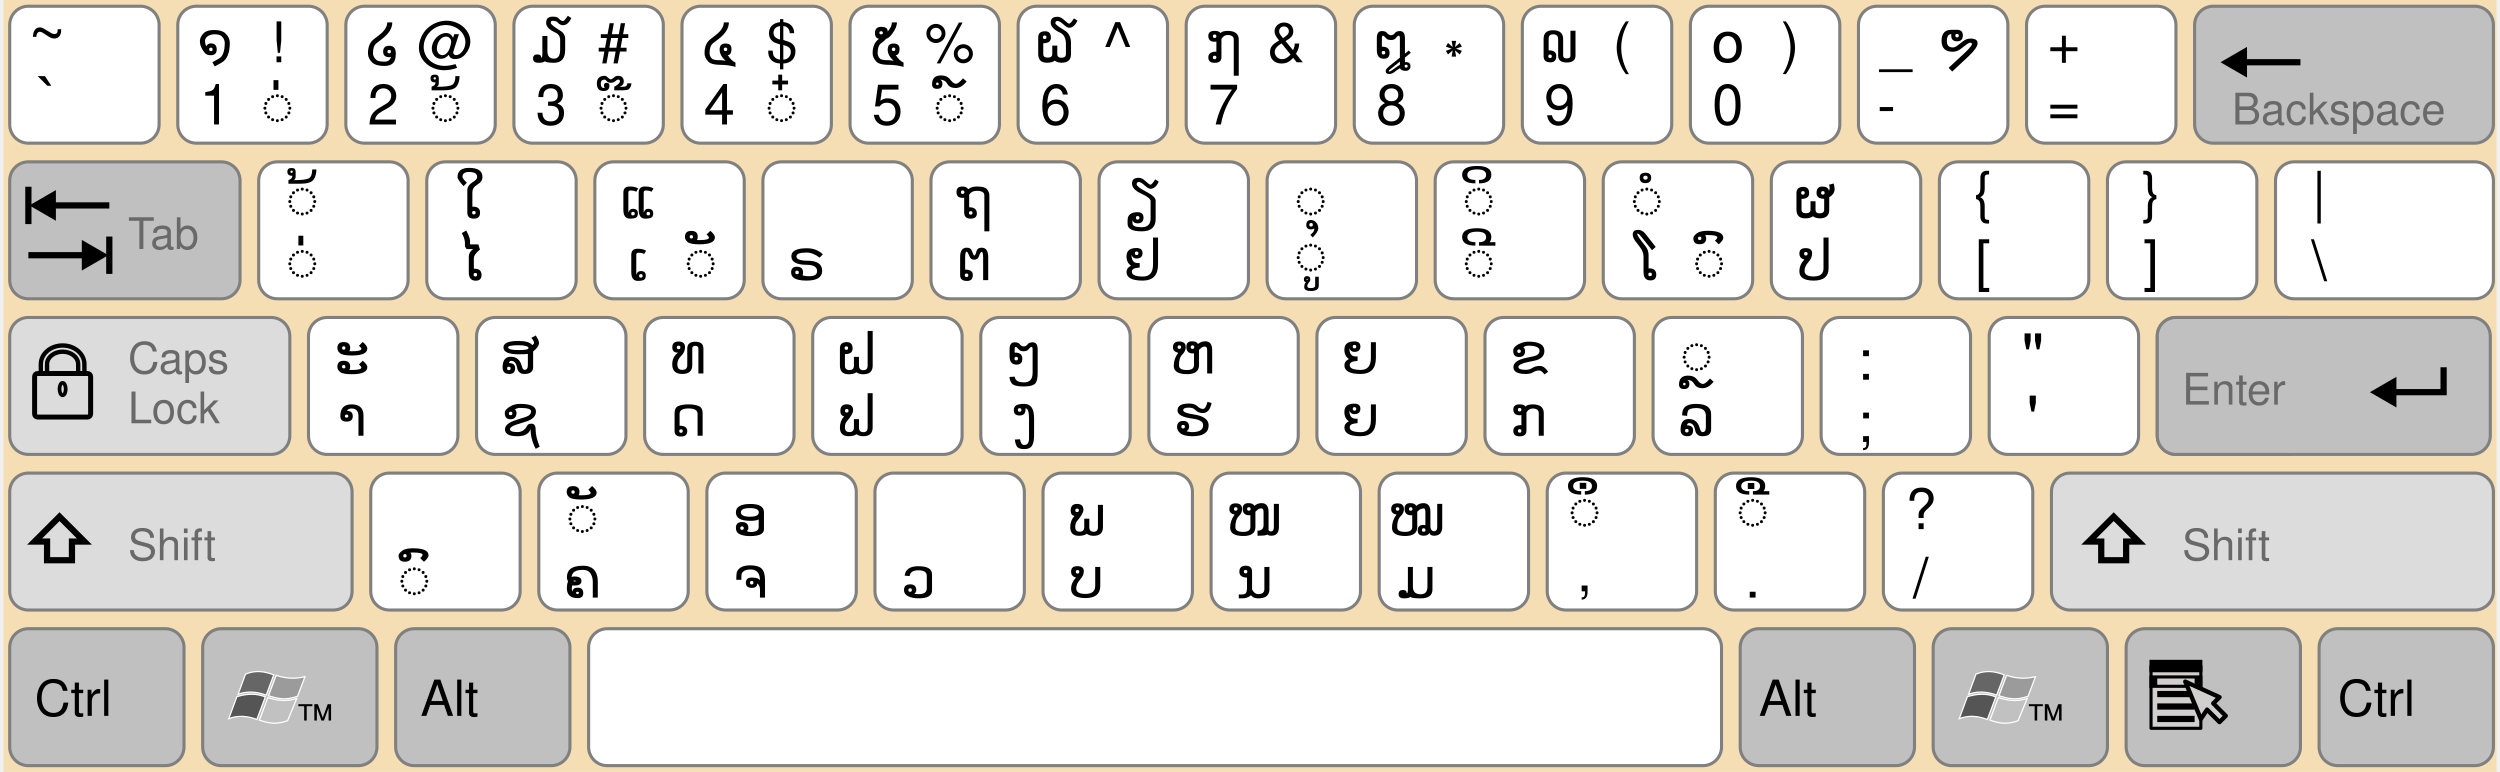
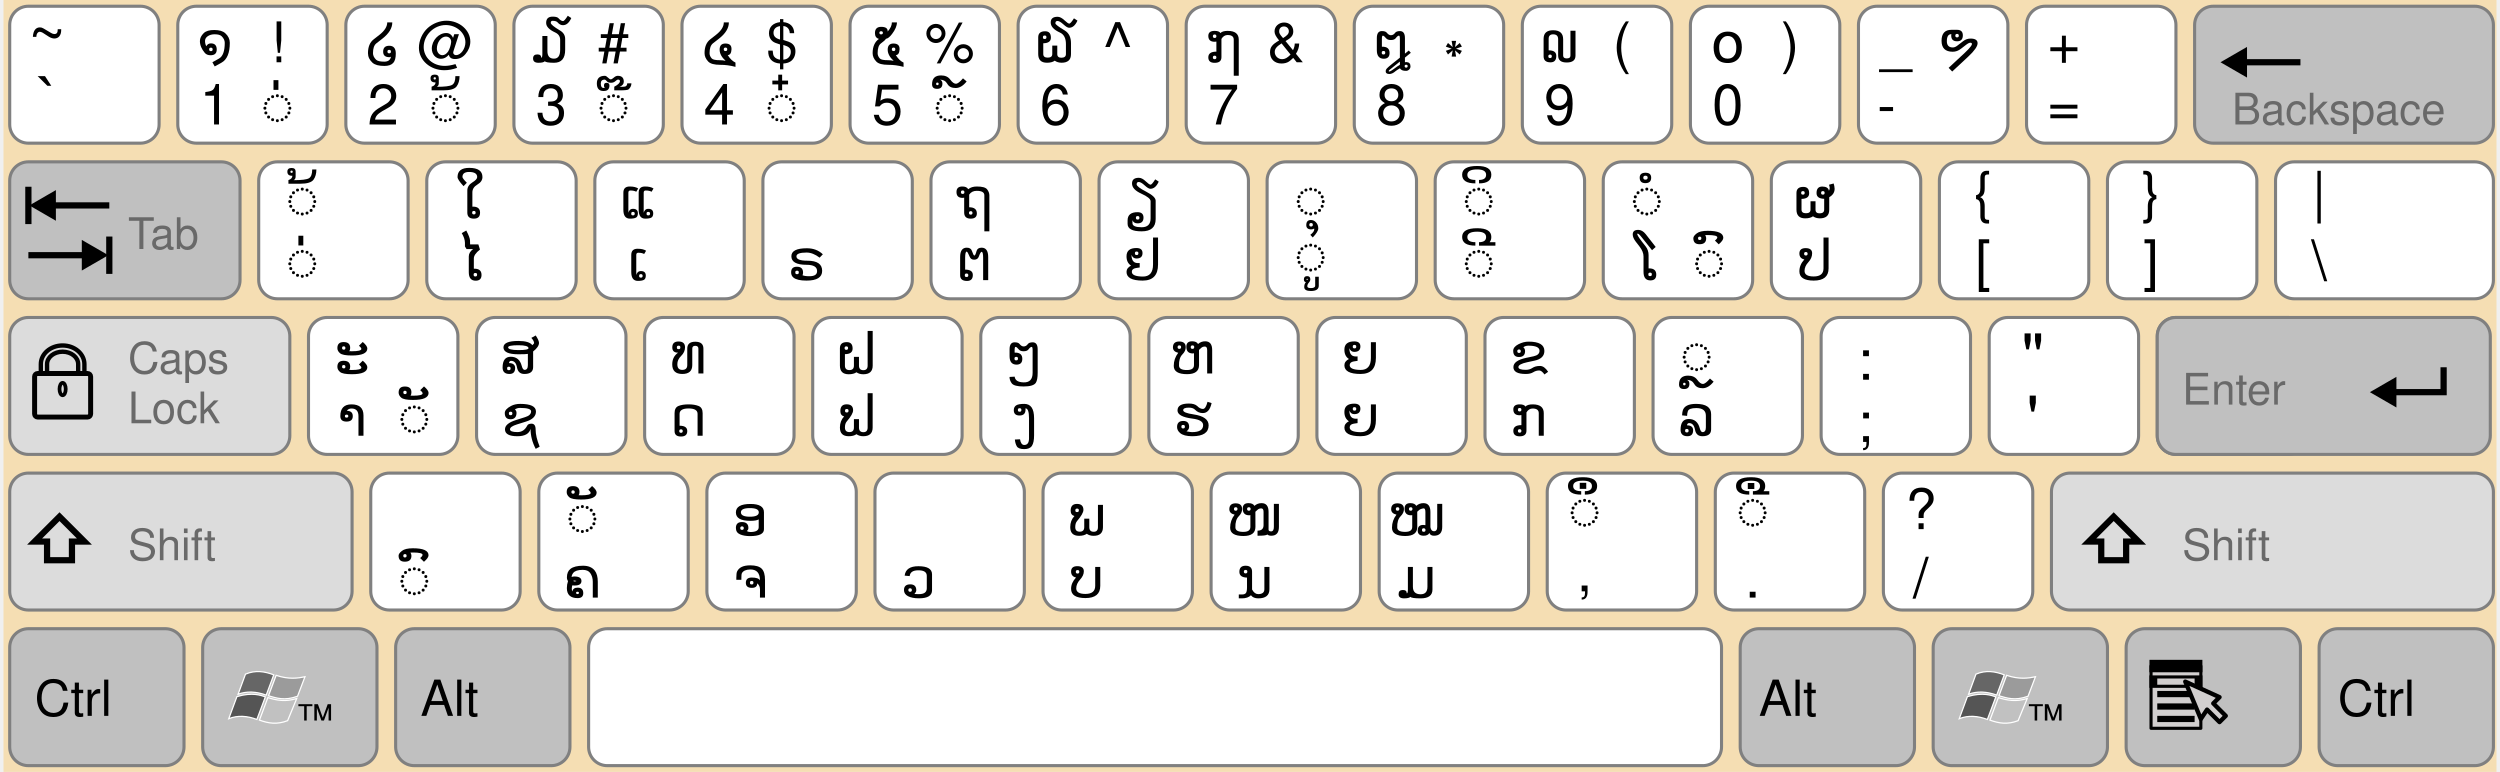
<svg xmlns="http://www.w3.org/2000/svg" xmlns:xlink="http://www.w3.org/1999/xlink" id="svg2" version="1.0" xml:space="preserve" width="800" height="247" viewBox="0 0 801 248" style="display:inline">
  <defs id="defs4">
    <marker id="TriangleOutM" style="overflow:visible" orient="auto" refY="0" refX="0">
      <path id="path4356" style="fill-rule:evenodd;stroke:black;stroke-width:1pt;marker-start:none" d="M 5.77,0 -2.88,5 -2.88,-5 5.77,0 z" transform="scale(0.4,0.4)" />
    </marker>
    <style id="style6" type="text/css">


    
    

      text            { writing-mode:lr-tb;font-weight:normal;font-family:Nimbus Sans L, Arial, sans-serif ;}

      #T_others       { font-size:16px; text-align:start ;text-anchor:start ;}
      #T_alterninsc   { font-size:14px; fill:dimgray    ;fill-opacity:1 ;stroke:none; text-align:start ;text-anchor:start ;}
      #T_stdletters   { font-size:18px; fill:black      ;fill-opacity:1 ;stroke:none; text-align:center;text-anchor:middle;}
      #T_stdspecial   { font-size:18px; fill:black      ;fill-opacity:1 ;stroke:none; text-align:center;text-anchor:middle;}
      #T_intodisuse   { font-size:18px; fill:dimgray    ;fill-opacity:1 ;stroke:none; text-align:center;text-anchor:middle;}
      #T_AltGr        { font-size:18px; fill:blue       ;fill-opacity:1 ;stroke:none; text-align:center;text-anchor:middle;}
      #T_AltGrSh      { font-size:18px; fill:dodgerblue ;fill-opacity:1 ;stroke:none; text-align:center;text-anchor:middle;}
      .T_UpAltGr      { font-size:18px; fill:skyblue    ;}
      .T_DeadKey      { font-size:21px; fill:red        ;font-family:sans ;}

      #T_Lx_AltGr     { font-size:18px; fill:purple     ;fill-opacity:1 ;stroke:none; text-align:center;text-anchor:middle;}
      #T_Lx_AltGrSh   { font-size:18px; fill:blueviolet ;fill-opacity:1 ;stroke:none; text-align:center;text-anchor:middle;}
      .T_Lx_UpAltGr   { font-size:18px; fill:violet     ;font-family:Sans;}
      .T_Lx_DeadKey   { font-size:21px; fill:darkorange ;fill-opacity:1 ;stroke:darkorange;stroke-width:0.6;}

      .T_size_s       { font-size:12px; fill:black      ;fill-opacity:1 ;stroke:none; text-align:start ;text-anchor:start ;}
      .T_size_L       { font-size:21px; }

      #GlyphKey       { fill:white      ;stroke:grey   ;stroke-width:1;}
      #ModifKey       { fill:gainsboro  ;stroke:grey   ;stroke-width:1;}
      #OtherKey       { fill:silver     ;stroke:grey   ;stroke-width:1;}
      .K_AltGr        { fill:lightblue  ;stroke:grey   ;stroke-width:1;}

     
       
    </style>
  </defs>
  <g id="layer1" style="display:inline">
    <rect id="Bckgrd" x="0" y="0" width="801" height="248" style="fill:wheat;stroke:none" />
  </g>
  <g id="layer2" style="display:inline">
    <g id="GlyphKey">
      <rect id="K_kb2a" x="2" y="2" width="48" height="44" rx="6" ry="6" />
      <use id="K_kb2b" xlink:href="#K_kb2a" transform="translate(54,0)" />
      <use id="K_kb2c" xlink:href="#K_kb2a" transform="translate(108,0)" />
      <use id="K_kb2d" xlink:href="#K_kb2a" transform="translate(162,0)" />
      <use id="K_kb2e" xlink:href="#K_kb2a" transform="translate(216,0)" />
      <use id="K_kb2f" xlink:href="#K_kb2a" transform="translate(270,0)" />
      <use id="K_kb2g" xlink:href="#K_kb2a" transform="translate(324,0)" />
      <use id="K_kb2h" xlink:href="#K_kb2a" transform="translate(378,0)" />
      <use id="K_kb2i" xlink:href="#K_kb2a" transform="translate(432,0)" />
      <use id="K_kb2j" xlink:href="#K_kb2a" transform="translate(486,0)" />
      <use id="K_kb2k" xlink:href="#K_kb2a" transform="translate(540,0)" />
      <use id="K_kb2l" xlink:href="#K_kb2a" transform="translate(594,0)" />
      <use id="K_kb2m" xlink:href="#K_kb2a" transform="translate(648,0)" />
      <use id="K_kb3b" xlink:href="#K_kb2a" transform="translate(80,50)" />
      <use id="K_kb3c" xlink:href="#K_kb2a" transform="translate(134,50)" />
      <use id="K_kb3d" xlink:href="#K_kb2a" transform="translate(188,50)" />
      <use id="K_kb3e" xlink:href="#K_kb2a" transform="translate(242,50)" />
      <use id="K_kb3f" xlink:href="#K_kb2a" transform="translate(296,50)" />
      <use id="K_kb3g" xlink:href="#K_kb2a" transform="translate(350,50)" />
      <use id="K_kb3h" xlink:href="#K_kb2a" transform="translate(404,50)" />
      <use id="K_kb3i" xlink:href="#K_kb2a" transform="translate(458,50)" />
      <use id="K_kb3j" xlink:href="#K_kb2a" transform="translate(512,50)" />
      <use id="K_kb3k" xlink:href="#K_kb2a" transform="translate(566,50)" />
      <use id="K_kb3l" xlink:href="#K_kb2a" transform="translate(620,50)" />
      <use id="K_kb3m" xlink:href="#K_kb2a" transform="translate(674,50)" />
      <rect id="K_kb3n" x="730" y="52" width="70" height="44" rx="6" ry="6" />
      <use id="K_kb4b" xlink:href="#K_kb2a" transform="translate(96,100)" />
      <use id="K_kb4c" xlink:href="#K_kb2a" transform="translate(150,100)" />
      <use id="K_kb4d" xlink:href="#K_kb2a" transform="translate(204,100)" />
      <use id="K_kb4e" xlink:href="#K_kb2a" transform="translate(258,100)" />
      <use id="K_kb4f" xlink:href="#K_kb2a" transform="translate(312,100)" />
      <use id="K_kb4g" xlink:href="#K_kb2a" transform="translate(366,100)" />
      <use id="K_kb4h" xlink:href="#K_kb2a" transform="translate(420,100)" />
      <use id="K_kb4i" xlink:href="#K_kb2a" transform="translate(474,100)" />
      <use id="K_kb4j" xlink:href="#K_kb2a" transform="translate(528,100)" />
      <use id="K_kb4k" xlink:href="#K_kb2a" transform="translate(582,100)" />
      <use id="K_kb4l" xlink:href="#K_kb2a" transform="translate(636,100)" />
      <use id="K_kb4m" xlink:href="#K_kb2a" transform="translate(690,100)" />
      <use id="K_kb5c" xlink:href="#K_kb2a" transform="translate(116,150)" />
      <use id="K_kb5d" xlink:href="#K_kb2a" transform="translate(170,150)" />
      <use id="K_kb5e" xlink:href="#K_kb2a" transform="translate(224,150)" />
      <use id="K_kb5f" xlink:href="#K_kb2a" transform="translate(278,150)" />
      <use id="K_kb5g" xlink:href="#K_kb2a" transform="translate(332,150)" />
      <use id="K_kb5h" xlink:href="#K_kb2a" transform="translate(386,150)" />
      <use id="K_kb5i" xlink:href="#K_kb2a" transform="translate(440,150)" />
      <use id="K_kb5j" xlink:href="#K_kb2a" transform="translate(494,150)" />
      <use id="K_kb5k" xlink:href="#K_kb2a" transform="translate(548,150)" />
      <use id="K_kb5l" xlink:href="#K_kb2a" transform="translate(602,150)" />
      <rect id="K_kb6d" x="188" y="202" width="364" height="44" rx="6" ry="6" />
    </g>
    <g id="ModifKey">
      <rect id="K_kb4a" x="2" y="102" width="90" height="44" rx="6" ry="6" />
      <rect id="K_kb5a" x="2" y="152" width="110" height="44" rx="6" ry="6" />
      <rect id="K_kb5m" x="658" y="152" width="142" height="44" rx="6" ry="6" />
    </g>
    <g id="OtherKey">
      <rect id="K_kb2n" x="704" y="2" width="96" height="44" rx="6" ry="6" />
      <rect id="K_kb3a" x="2" y="52" width="74" height="44" rx="6" ry="6" />
      <rect id="K_kb4n" x="692" y="102" width="107" height="44" rx="6" ry="6" />
      <rect id="K_kb6a" x="2" y="202" width="56" height="44" rx="6" ry="6" />
      <rect id="K_kb6b" x="64" y="202" width="56" height="44" rx="6" ry="6" />
      <rect id="K_kb6c" x="126" y="202" width="56" height="44" rx="6" ry="6" />
      <rect id="K_kb6k" x="558" y="202" width="56" height="44" rx="6" ry="6" />
      <rect id="K_kb6l" x="620" y="202" width="56" height="44" rx="6" ry="6" />
      <rect id="K_kb6m" x="682" y="202" width="56" height="44" rx="6" ry="6" />
      <rect id="K_kb6n" x="744" y="202" width="56" height="44" rx="6" ry="6" />
    </g>
  </g>
  <g id="DrawedInscr" style="display:inline">
    <g id="S_kb6b" style="stroke:white;stroke-width:0.4">
      <path id="WinLogo-1" style="fill:#666" d="M 75.38,223.05 C 78.27,222 81.28,222.2 84.41,223.34 L 86.84,216.82 C 83.92,215.72 80.95,215.23 77.75,216.6 L 75.38,223.05 z" />
      <path id="WinLogo-2" style="fill:#9b9b9b" d="M 87.6,216.98 C 91.71,218.37 94.64,217.9 96.86,217.44 L 94.48,223.7 C 90.21,225.27 87.64,224.25 85.14,223.55 L 87.6,216.98 z" />
      <path id="WinLogo-3" style="fill:#c1c1c1" d="M 84.94,224.13 C 87.69,225.01 90.58,225.56 94.22,224.43 L 91.29,231.55 C 87.82,232.87 85.18,232.42 82.23,231.37 L 84.94,224.13 z" />
      <path id="WinLogo-4" style="fill:#555" d="M 72.38,230.91 C 75.31,229.76 78.33,230 81.41,231.16 L 84.14,223.9 C 82.86,223.47 80,222.29 75,223.82 L 72.38,230.91 z" />
      <text id="WinLogo-5" x="94" y="235" class="T_size_s">™</text>
    </g>
    <use id="S_kb6l" xlink:href="#S_kb6b" transform="translate(556,0)" x="0" y="0" width="1" height="1" />
    <g id="S_kb6m">
      <rect id="Menu-1" x="690" y="214" width="16" height="20" style="fill:#d2cfcf;stroke:black;stroke-width:1;stroke-linecap:round;stroke-linejoin:round" />
      <path id="Menu-2" style="fill:none;stroke:black;stroke-width:4;stroke-linecap:square;stroke-linejoin:miter" d="M 691.5,214 704.5,214 M 691.5,219 704.5,219" />
      <path id="Menu-3" style="fill:none;stroke:black;stroke-width:2;stroke-linecap:square;stroke-linejoin:miter" d="M 693,223 703,223 M 693,227 703,227 M 693,231 703,231" />
      <path id="Menu-4" style="fill:none;stroke:#d2cfcf;stroke-width:2;stroke-linecap:square;stroke-linejoin:miter" d="M 693,219 703,219" />
      <path id="Menu-arrow" style="fill:#d2cfcf;stroke:black;stroke-width:1.4;stroke-linecap:butt;stroke-linejoin:round" d="M 706,231 708,228 712,232 714,230 710,226 712,224 701,219 706,231 z" />
    </g>
    <path id="S_kb2n" style="fill:none;stroke:black;stroke-width:2;marker-end:url(#TriangleOutM)" d="M 738,20 718,20" />
    <g id="sublayer3a" style="display:inline">
      <path id="S_kb3a-l1" style="fill:none;stroke:black;stroke-width:2;marker-end:url(#TriangleOutM)" d="M 34,66 14,66" />
      <path id="S_kb3a-l2" style="fill:none;stroke:black;stroke-width:2" d="M 8,60 8,72" />
      <path id="S_kb3a-r1" style="fill:none;stroke:black;stroke-width:2;marker-end:url(#TriangleOutM)" d="M 8,82 28,82" />
      <path id="S_kb3a-r2" style="fill:none;stroke:black;stroke-width:2" d="M 34,76 34,88" />
      <path id="S_kb5a" style="fill:none;stroke:black;stroke-width:2" d="M 18,166 10,174 14,174 14,180 22,180 22,174 26,174 z" />
      <use id="S_kb5n" xlink:href="#S_kb5a" transform="translate(660,0)" x="0" y="0" width="1" height="1" />
      <path id="S_kb4n" style="fill:none;stroke:black;stroke-width:2;marker-end:url(#TriangleOutM)" d="M 784,118 784,126 766,126" />
      <g id="S_kb4a">
        <rect id="CapsLock-1" x="10" y="120" width="18" height="14" ry="1" rx="1" style="fill:none;stroke:black;stroke-width:1.6" />
        <path id="CapsLock-2" style="fill:none;stroke:black;stroke-width:1.4" d="M 12,120 v-3 a7,6 0 0,1 14,0 v3 m-12,0 v-3 a5,4 0 0,1 10,0 v3" />
        <ellipse id="CapsLock-3" cx="19" cy="125" rx="1" ry="2" style="fill:none;stroke:black;stroke-width:1.2" />
      </g>
    </g>
  </g>
  <g id="la-us" style="display:inline">
    <g id="T_stdletters">
      <text id="T_kb3b1" x="96" y="90">◌່</text>
      <text id="T_kb3b2" x="96" y="70">◌້</text>
      <text id="T_kb3c1" x="150" y="90">ໄ</text>
      <text id="T_kb3c2" x="150" y="70">ໃ</text>
      <text id="T_kb3d1" x="204" y="90">ເ</text>
      <text id="T_kb3d2" x="204" y="70">ແ</text>
-       <text id="T_kb3d1" x="224" y="90">◌ັ</text>
      <text id="T_kb3e1" x="258" y="90">ຣ</text>
      <text id="T_kb3f1" x="312" y="90">ຕ</text>
      <text id="T_kb3f2" x="312" y="70">ຖ</text>
      <text id="T_kb3g1" x="366" y="90">ຢ</text>
      <text id="T_kb3g2" x="366" y="70">ຽ</text>
      <text id="T_kb3h1" x="420" y="88">◌ູ</text>
      <text id="T_kb3h2" x="420" y="70">◌ຸ</text>
      <text id="T_kb3i1" x="474" y="90">◌ີ</text>
      <text id="T_kb3i2" x="474" y="70">◌ິ</text>
      <text id="T_kb3j1" x="528" y="90">ໂ</text>
      <text id="T_kb3j2" x="528" y="70">◌ໍ</text>
      <text id="T_kb3j3" x="548" y="90">◌ົ</text>
      <text id="T_kb3k1" x="582" y="90">ປ</text>
      <text id="T_kb3k2" x="582" y="70">ຜ</text>
      <text id="T_kb4c1" x="112" y="140">າ</text>
      <text id="T_kb4c2" x="112" y="120">ະ</text>
+       <text id="T_kb4c3" x="132" y="140">◌ັ</text>
      <text id="T_kb4d1" x="166" y="140">ຊ</text>
      <text id="T_kb4d2" x="166" y="120">ສ</text>
      <text id="T_kb4e1" x="220" y="140">ດ</text>
      <text id="T_kb4e2" x="220" y="120">ທ</text>
      <text id="T_kb4f1" x="274" y="140">ຟ</text>
      <text id="T_kb4f2" x="274" y="120">ຝ</text>
      <text id="T_kb4g1" x="328" y="140">ງ</text>
      <text id="T_kb4g2" x="328" y="120">ໆ</text>
      <text id="T_kb4h1" x="382" y="140">ຮ</text>
      <text id="T_kb4h2" x="382" y="120">ຫ</text>
      <text id="T_kb4i1" x="436" y="140">ຍ</text>
      <text id="T_kb4i2" x="436" y="120">ຍ</text>
      <text id="T_kb4j1" x="490" y="140">ກ</text>
      <text id="T_kb4j2" x="490" y="120">ຂ</text>
      <text id="T_kb4k1" x="544" y="140">ລ</text>
      <text id="T_kb4k2" x="544" y="120">◌ຼ</text>
      <text id="T_kb5c1" x="132" y="192">◌ົ</text>
      <text id="T_kb5d1" x="186" y="192">ຄ</text>
      <text id="T_kb5d2" x="186" y="172">◌ັ</text>
      <text id="T_kb5e1" x="240" y="192">ຈ</text>
      <text id="T_kb5e2" x="240" y="172">ອ</text>
      <text id="T_kb5f1" x="294" y="192">ວ</text>
      <text id="T_kb5g1" x="348" y="192">ບ</text>
      <text id="T_kb5g2" x="348" y="172">ພ</text>
      <text id="T_kb5h1" x="402" y="192">ນ</text>
      <text id="T_kb5h2" x="402" y="172">ໜ</text>
      <text id="T_kb5i1" x="454" y="192">ມ</text>
      <text id="T_kb5i2" x="454" y="172">ໝ</text>
    </g>
    <g id="T_stdspecial">
      <text id="T_kb2a1" x="14" y="40" class="T_size_L">`</text>
      <text id="T_kb2a2" x="14" y="18" class="T_size_L">~</text>
      <text id="T_kb2b1" x="68" y="40">1</text>
      <text id="T_kb2b3" x="68" y="20">໑</text>
      <text id="T_kb2b4" x="88" y="40">◌່</text>
      <text id="T_kb2b2" x="88" y="20">!</text>
      <text id="T_kb2c1" x="122" y="40">2</text>
      <text id="T_kb2c3" x="122" y="20">໒</text>
      <text id="T_kb2c4" x="142" y="40">◌້</text>
      <text id="T_kb2c2" x="142" y="20">@</text>
      <text id="T_kb2d1" x="176" y="40">3</text>
      <text id="T_kb2d3" x="176" y="20">໓</text>
      <text id="T_kb2d4" x="196" y="40">◌໊</text>
      <text id="T_kb2d2" x="196" y="20">#</text>
      <text id="T_kb2e1" x="230" y="40">4</text>
      <text id="T_kb2e3" x="230" y="20">໔</text>
      <text id="T_kb2e4" x="250" y="40">◌໋</text>
      <text id="T_kb2e2" x="250" y="20">$</text>
      <text id="T_kb2f1" x="284" y="40">5</text>
      <text id="T_kb2f3" x="284" y="20">໕</text>
      <text id="T_kb2f4" x="304" y="40">◌໌</text>
      <text id="T_kb2f2" x="304" y="20">%</text>
      <text id="T_kb2g1" x="338" y="40">6</text>
      <text id="T_kb2g3" x="338" y="20">໖</text>
      <text id="T_kb2g2" x="358" y="22" class="T_size_L">^</text>
      <text id="T_kb2h1" x="392" y="40">7</text>
      <text id="T_kb2h3" x="392" y="20">໗</text>
      <text id="T_kb2h2" x="412" y="20">&amp;</text>
      <text id="T_kb2i1" x="446" y="40">8</text>
      <text id="T_kb2i3" x="446" y="20">໘</text>
      <text id="T_kb2i2" x="466" y="20">∗</text>
      <text id="T_kb2j1" x="500" y="40">9</text>
      <text id="T_kb2j3" x="500" y="20">໙</text>
      <text id="T_kb2j2" x="520" y="20">(</text>
      <text id="T_kb2k1" x="554" y="40">0</text>
      <text id="T_kb2k3" x="554" y="20">໐</text>
      <text id="T_kb2k2" x="574" y="20">)</text>
      <text id="T_kb2l1" x="605" y="40">-</text>
      <text id="T_kb2l2" x="608" y="20">_</text>
      <text id="T_kb2l4" x="628" y="20">ຯ</text>
      <text id="T_kb2m1" x="662" y="40">=</text>
      <text id="T_kb2m2" x="662" y="20">+</text>
      <text id="T_kb3l1" x="636" y="90">[</text>
      <text id="T_kb3m1" x="690" y="90">]</text>
      <text id="T_kb3n1" x="744" y="90">\</text>
      <text id="T_kb4l1" x="598" y="142">;</text>
      <text id="T_kb4m1" x="652" y="142" class="T_size_L">'</text>
      <text id="T_kb5j1" x="508" y="190">,</text>
      <text id="T_kb5j2" x="508" y="170">◌ຶ</text>
      <text id="T_kb5k1" x="562" y="192">.</text>
      <text id="T_kb5k2" x="562" y="170">◌ື</text>
      <text id="T_kb5l1" x="616" y="192">/</text>
      <text id="T_kb3l2" x="636" y="68">{</text>
      <text id="T_kb3m2" x="690" y="68">}</text>
      <text id="T_kb3n2" x="744" y="68">|</text>
      <text id="T_kb4l2" x="598" y="122">:</text>
      <text id="T_kb4m2" x="652" y="122" class="T_size_L">"</text>
      <text id="T_kb5l2" x="616" y="170">?</text>
    </g>
    <g id="T_others">
      <text id="T_kb6a" x="10" y="230">Ctrl</text>
      <text id="T_kb6c" x="134" y="230">Alt</text>
      <text id="T_kb6k" x="564" y="230">Alt</text>
      <text id="T_kb6n" x="750" y="230">Ctrl</text>
    </g>
    <g id="sublayer4a" style="display:inline">
      <g id="T_alterninsc">
        <text id="T_kb2n" x="716" y="40">Backspace</text>
        <text id="T_kb3a" x="40" y="80">Tab</text>
        <text id="T_kb4n" x="700" y="130">Enter</text>
        <text id="T_kb4a1" x="40" y="120">Caps</text>
        <text id="T_kb4a2" x="40" y="136">Lock</text>
        <text id="T_kb5a" x="40" y="180">Shift</text>
        <text id="T_kb5m" x="700" y="180">Shift</text>
      </g>
    </g>
  </g>
</svg>
